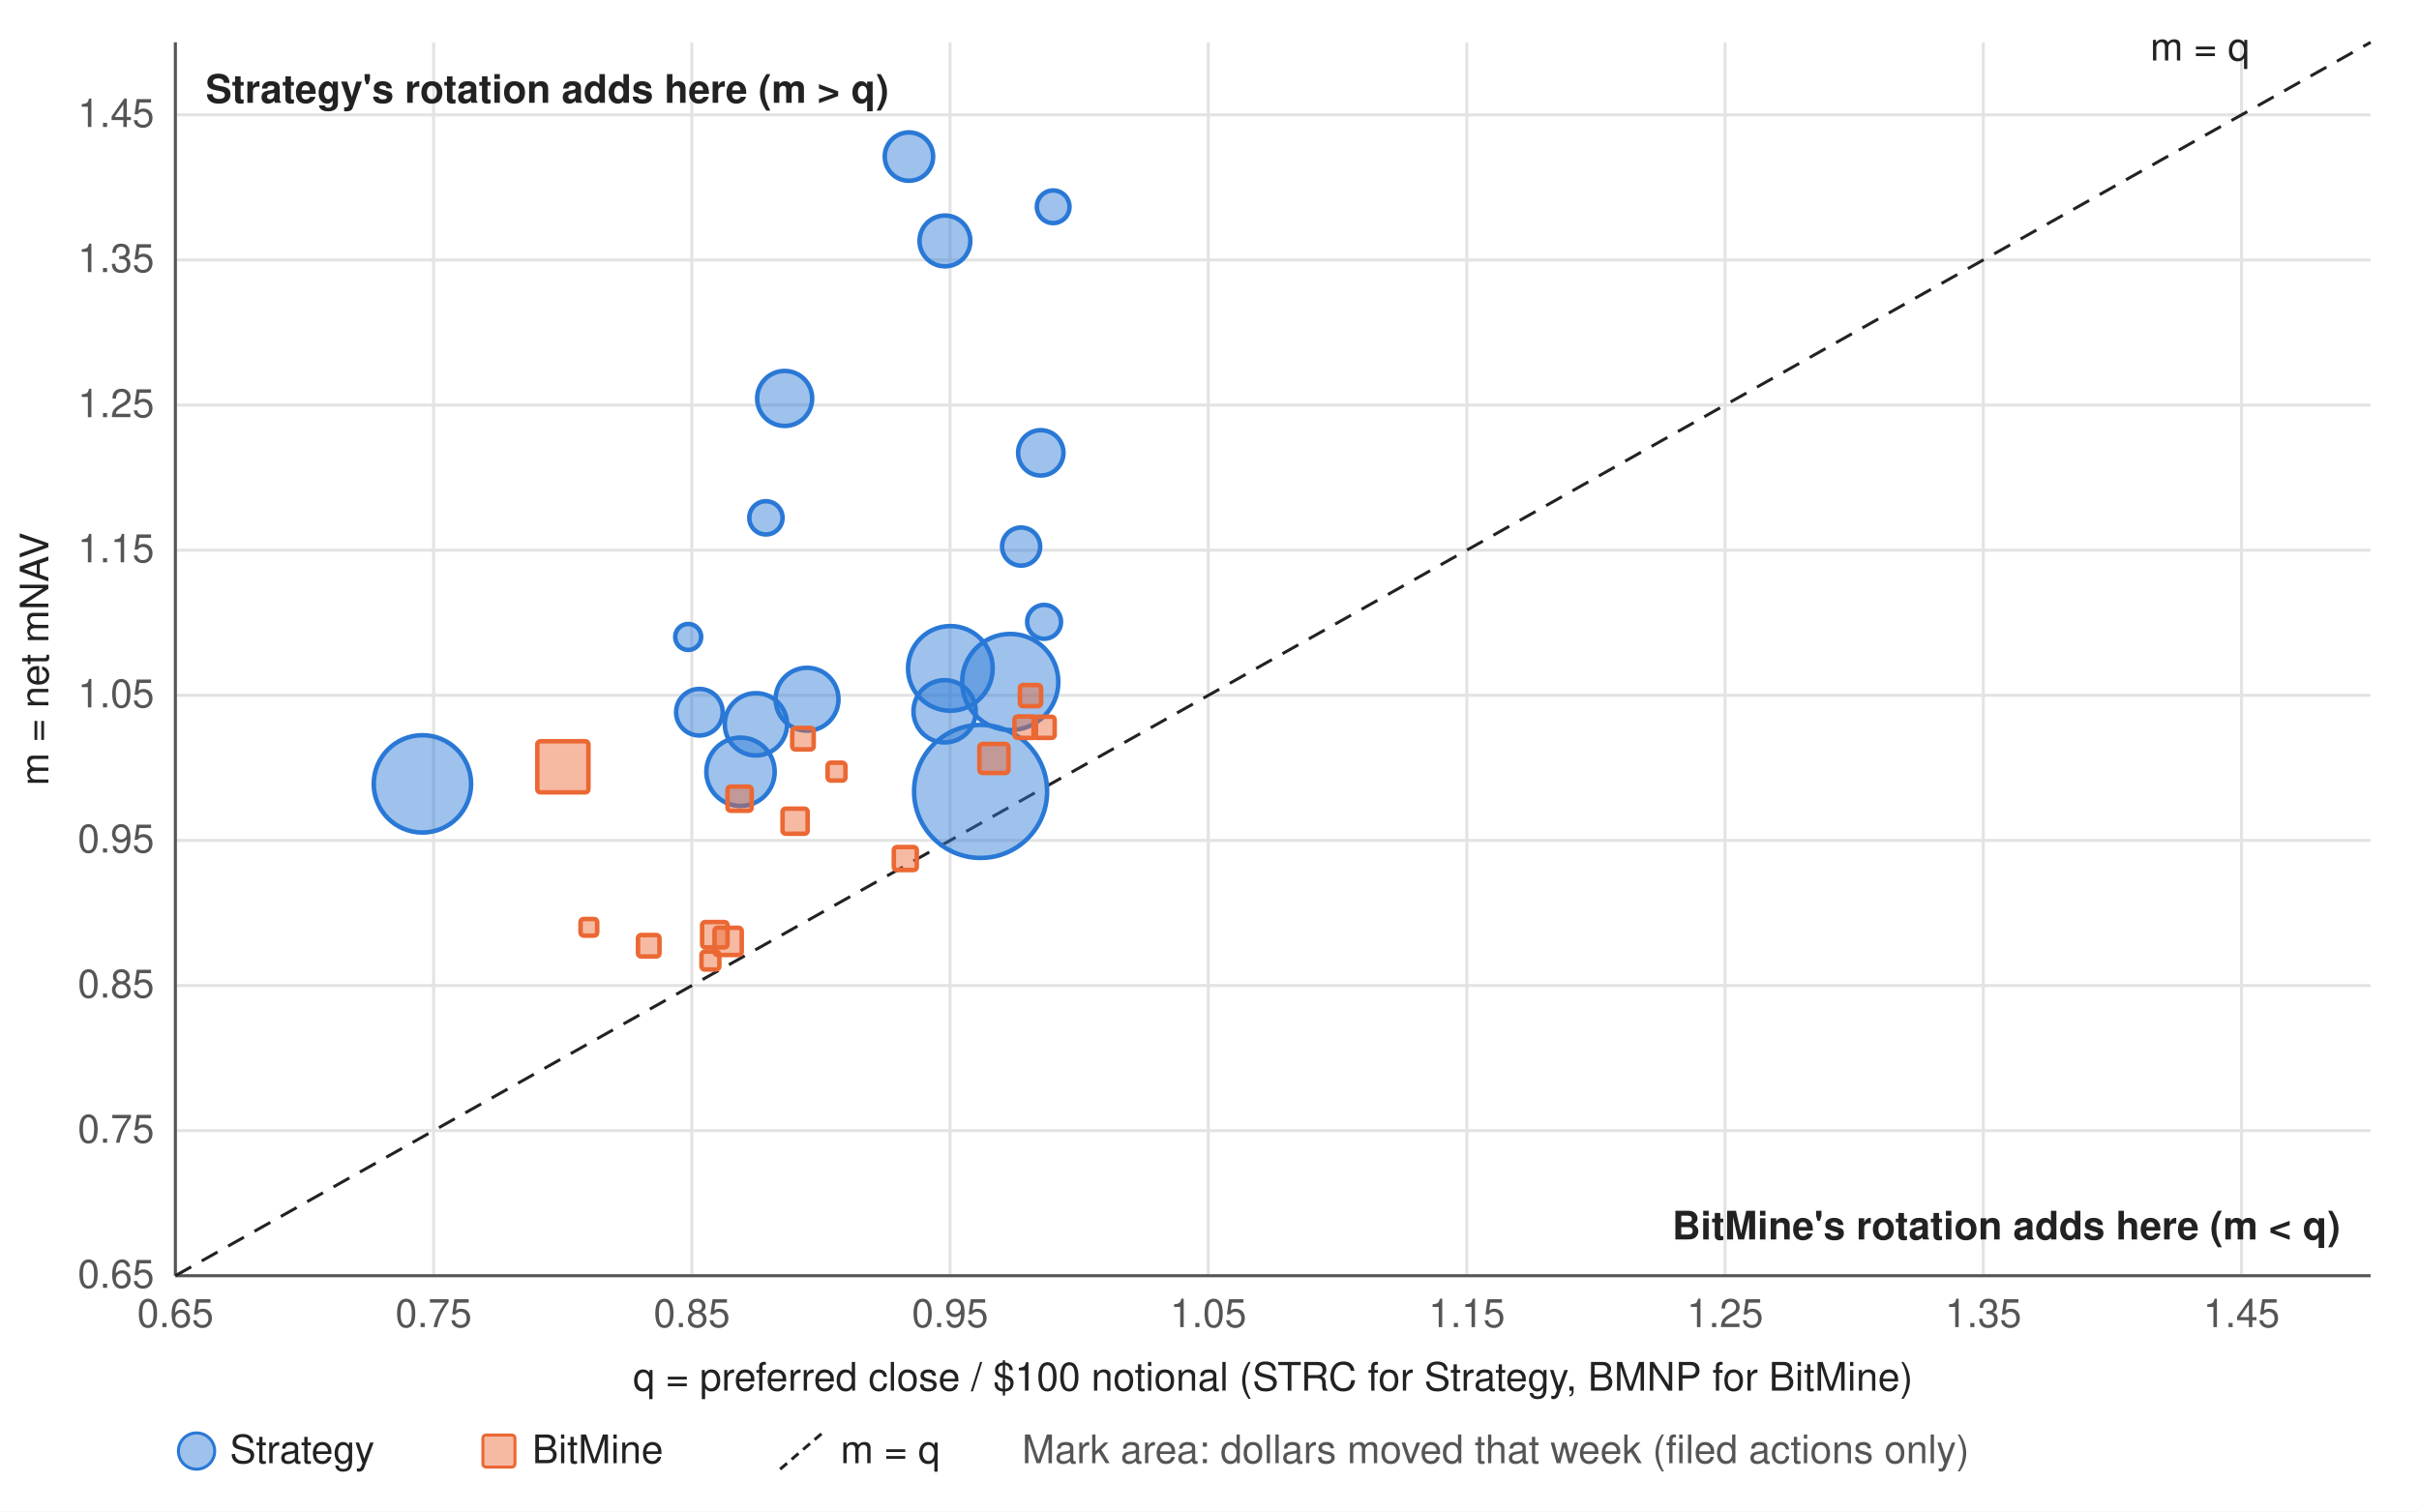
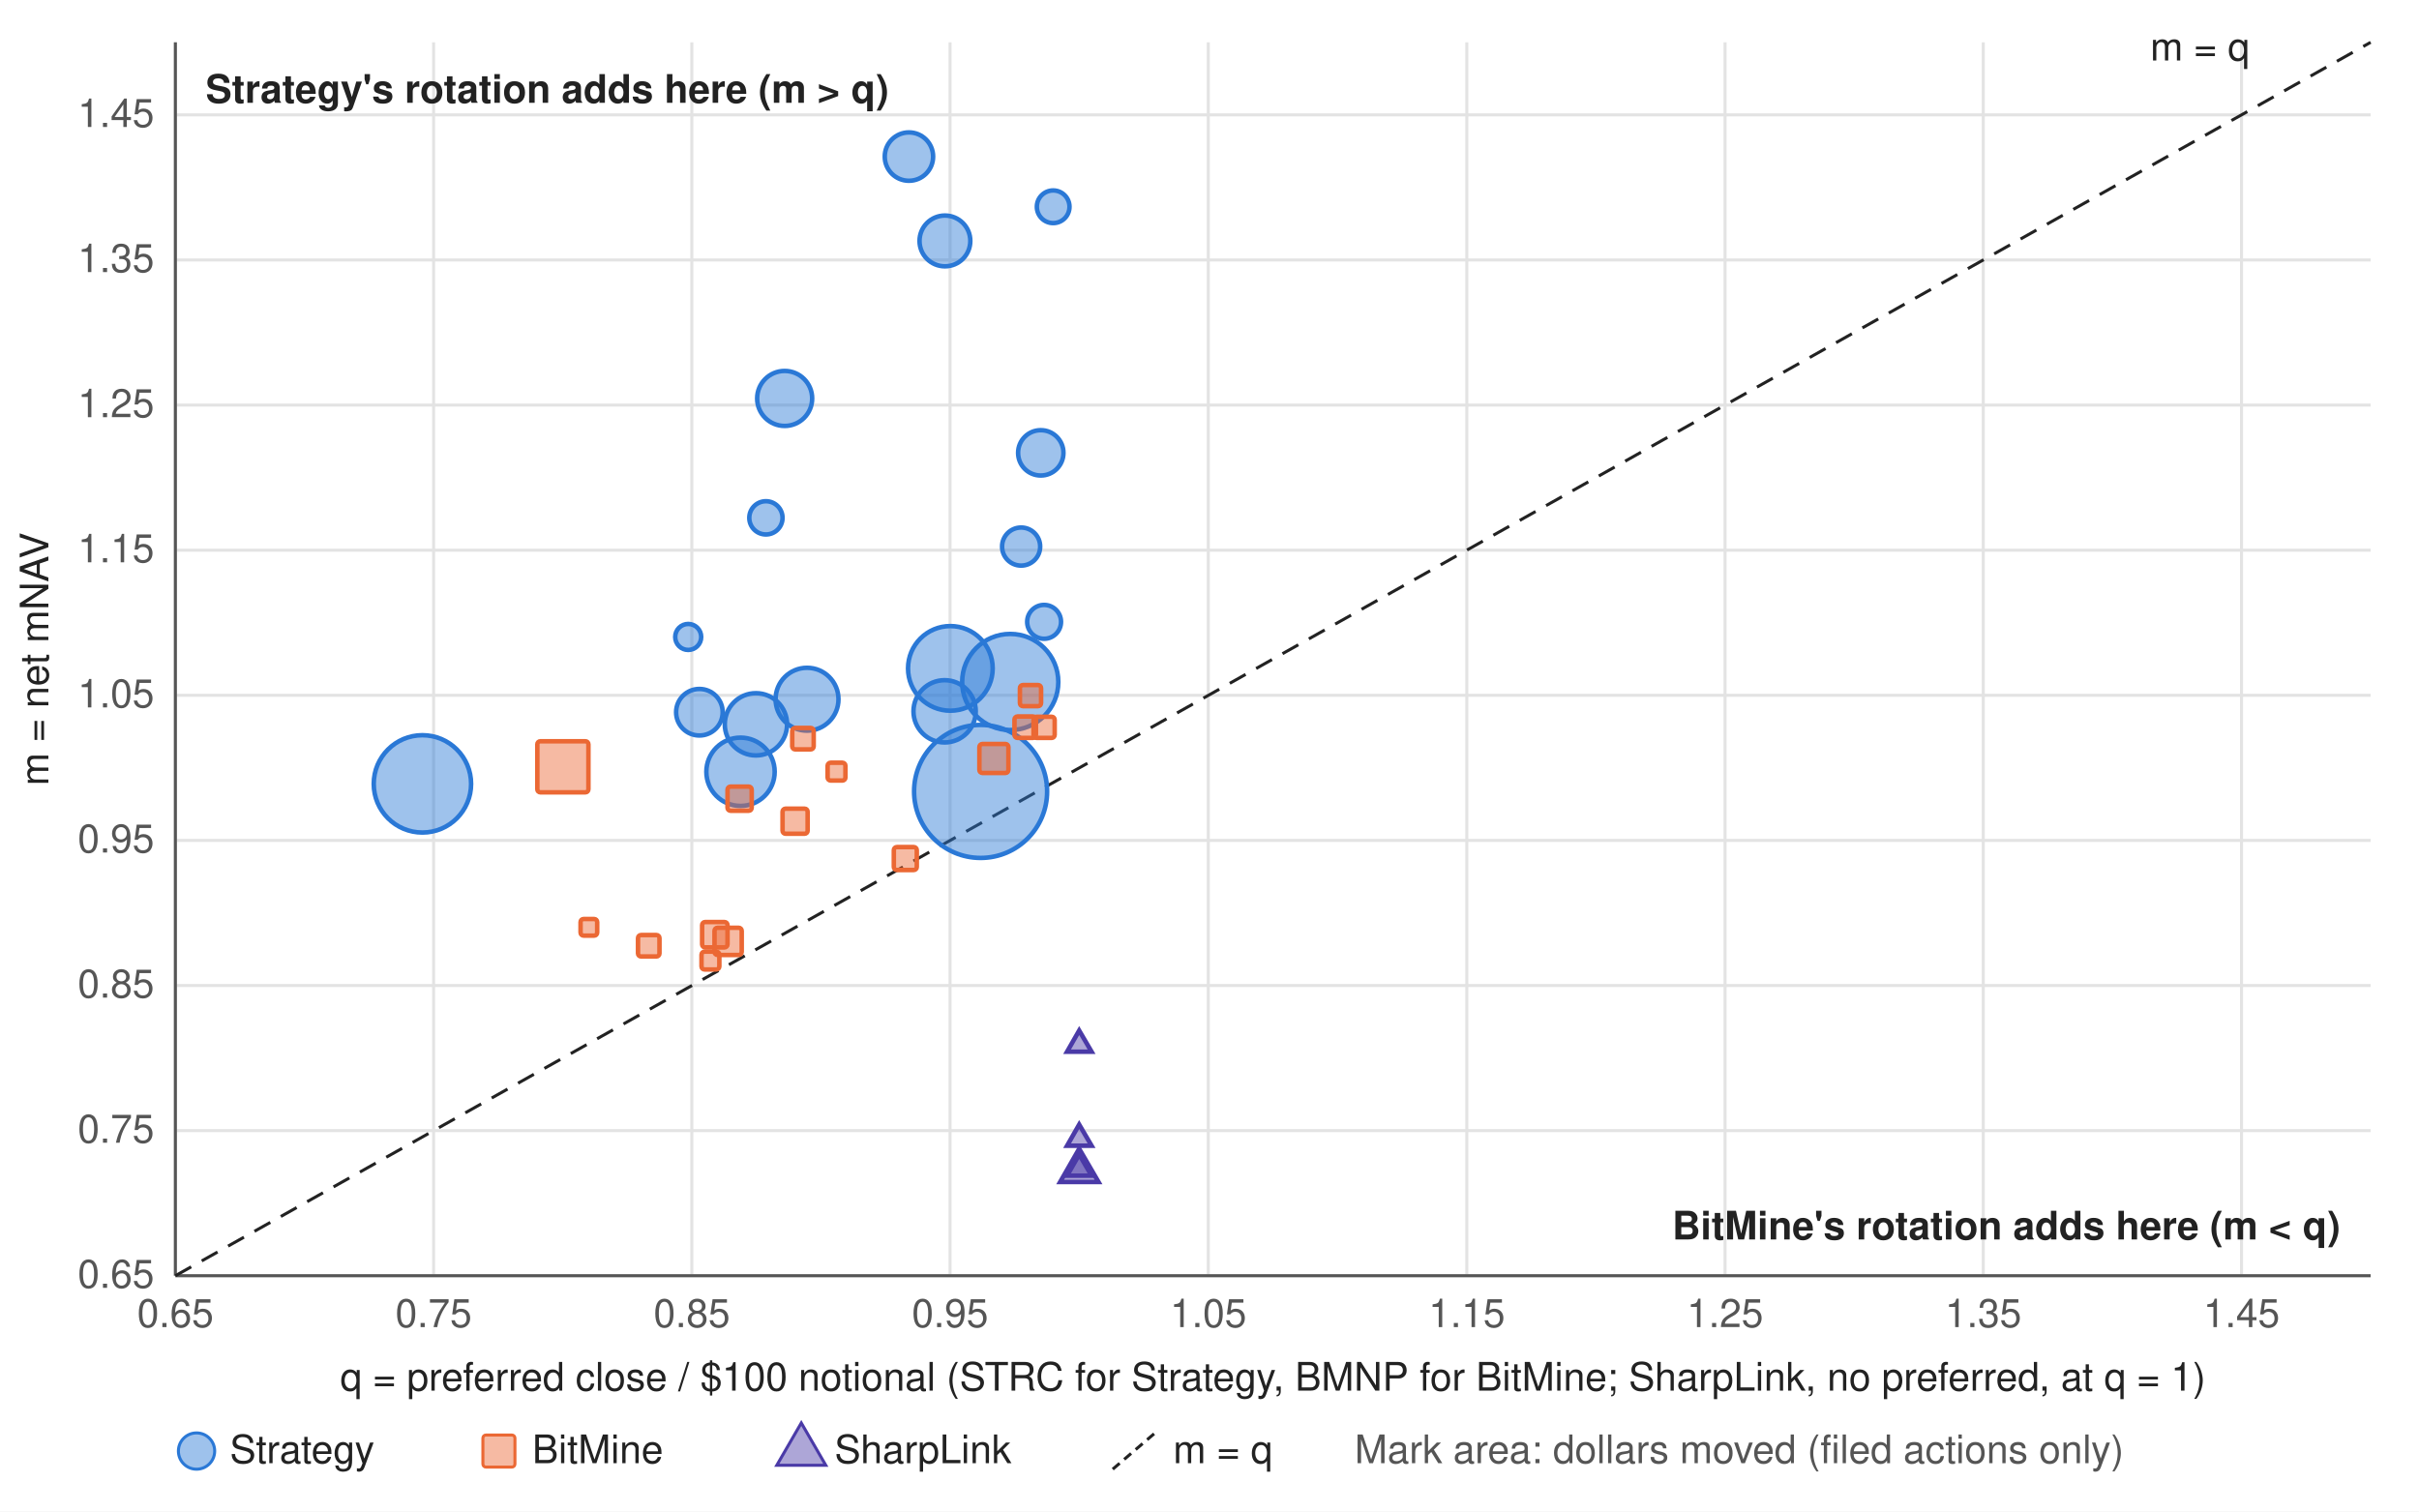
<svg xmlns="http://www.w3.org/2000/svg" viewBox="0 0 800 500" width="800" height="500" role="img" aria-label="Break-even map: net mNAV m against preferred price over notional q, one mark per firm-week" font-family="Helvetica, Arial, sans-serif" font-size="13" fill="#222">
  <rect width="800" height="500" fill="#fff" />
  <line x1="58.0" x2="58.0" y1="14" y2="422" stroke="#e3e3e3" />
  <line x1="58" x2="784" y1="422.0" y2="422.0" stroke="#e3e3e3" />
  <text x="58.0" y="439" text-anchor="middle" fill="#555">0.65</text>
  <text x="51" y="426.0" text-anchor="end" fill="#555">0.65</text>
  <line x1="143.4" x2="143.4" y1="14" y2="422" stroke="#e3e3e3" />
  <line x1="58" x2="784" y1="374.0" y2="374.0" stroke="#e3e3e3" />
  <text x="143.4" y="439" text-anchor="middle" fill="#555">0.75</text>
  <text x="51" y="378.0" text-anchor="end" fill="#555">0.75</text>
  <line x1="228.8" x2="228.8" y1="14" y2="422" stroke="#e3e3e3" />
  <line x1="58" x2="784" y1="326.0" y2="326.0" stroke="#e3e3e3" />
  <text x="228.8" y="439" text-anchor="middle" fill="#555">0.85</text>
  <text x="51" y="330.0" text-anchor="end" fill="#555">0.85</text>
  <line x1="314.2" x2="314.2" y1="14" y2="422" stroke="#e3e3e3" />
  <line x1="58" x2="784" y1="278.0" y2="278.0" stroke="#e3e3e3" />
  <text x="314.2" y="439" text-anchor="middle" fill="#555">0.95</text>
  <text x="51" y="282.0" text-anchor="end" fill="#555">0.95</text>
  <line x1="399.6" x2="399.6" y1="14" y2="422" stroke="#e3e3e3" />
  <line x1="58" x2="784" y1="230.0" y2="230.0" stroke="#e3e3e3" />
  <text x="399.6" y="439" text-anchor="middle" fill="#555">1.05</text>
  <text x="51" y="234.0" text-anchor="end" fill="#555">1.05</text>
  <line x1="485.1" x2="485.1" y1="14" y2="422" stroke="#e3e3e3" />
  <line x1="58" x2="784" y1="182.0" y2="182.0" stroke="#e3e3e3" />
  <text x="485.1" y="439" text-anchor="middle" fill="#555">1.15</text>
  <text x="51" y="186.0" text-anchor="end" fill="#555">1.15</text>
  <line x1="570.5" x2="570.5" y1="14" y2="422" stroke="#e3e3e3" />
  <line x1="58" x2="784" y1="134.0" y2="134.0" stroke="#e3e3e3" />
  <text x="570.5" y="439" text-anchor="middle" fill="#555">1.25</text>
  <text x="51" y="138.0" text-anchor="end" fill="#555">1.25</text>
  <line x1="655.9" x2="655.9" y1="14" y2="422" stroke="#e3e3e3" />
  <line x1="58" x2="784" y1="86.0" y2="86.0" stroke="#e3e3e3" />
  <text x="655.9" y="439" text-anchor="middle" fill="#555">1.35</text>
  <text x="51" y="90.0" text-anchor="end" fill="#555">1.35</text>
  <line x1="741.3" x2="741.3" y1="14" y2="422" stroke="#e3e3e3" />
  <line x1="58" x2="784" y1="38.0" y2="38.0" stroke="#e3e3e3" />
  <text x="741.3" y="439" text-anchor="middle" fill="#555">1.45</text>
  <text x="51" y="42.0" text-anchor="end" fill="#555">1.45</text>
  <line x1="58" x2="784" y1="422" y2="422" stroke="#555" />
  <line x1="58" x2="58" y1="14" y2="422" stroke="#555" />
-   <text x="421.0" y="460" text-anchor="middle">q = preferred close / $100 notional (STRC for Strategy, BMNP for BitMine)</text>
+   <text x="421.0" y="460" text-anchor="middle">q = preferred close / $100 notional (STRC for Strategy, BMNP for BitMine; SharpLink, no preferred, at q = 1)</text>
  <text transform="translate(16 218.0) rotate(-90)" text-anchor="middle">m = net mNAV</text>
  <line x1="58.0" y1="422.0" x2="784.0" y2="14.0" stroke="#222" stroke-dasharray="6 4" />
  <text x="744.0" y="20.0" text-anchor="end">m = q</text>
  <text x="68" y="34" font-weight="bold">Strategy's rotation adds here (m &gt; q)</text>
  <text x="774" y="410" text-anchor="end" font-weight="bold">BitMine's rotation adds here (m &lt; q)</text>
  <circle cx="324.3" cy="261.8" r="22.0" style="fill:#2a78d6;fill-opacity:0.45;stroke:#2a78d6;stroke-width:1.5" />
  <circle cx="139.7" cy="259.3" r="16.1" style="fill:#2a78d6;fill-opacity:0.45;stroke:#2a78d6;stroke-width:1.5" />
  <circle cx="334.1" cy="225.6" r="15.9" style="fill:#2a78d6;fill-opacity:0.45;stroke:#2a78d6;stroke-width:1.5" />
  <circle cx="314.3" cy="221.1" r="14.0" style="fill:#2a78d6;fill-opacity:0.45;stroke:#2a78d6;stroke-width:1.5" />
  <circle cx="244.9" cy="255.3" r="11.3" style="fill:#2a78d6;fill-opacity:0.45;stroke:#2a78d6;stroke-width:1.5" />
  <circle cx="266.9" cy="231.3" r="10.4" style="fill:#2a78d6;fill-opacity:0.45;stroke:#2a78d6;stroke-width:1.5" />
  <circle cx="250.0" cy="239.6" r="10.3" style="fill:#2a78d6;fill-opacity:0.45;stroke:#2a78d6;stroke-width:1.5" />
  <circle cx="312.4" cy="235.3" r="10.3" style="fill:#2a78d6;fill-opacity:0.45;stroke:#2a78d6;stroke-width:1.5" />
  <rect x="177.7" y="245.2" width="16.9" height="16.9" rx="1" style="fill:#eb6834;fill-opacity:0.45;stroke:#eb6834;stroke-width:1.5" />
  <circle cx="259.5" cy="131.8" r="9.1" style="fill:#2a78d6;fill-opacity:0.45;stroke:#2a78d6;stroke-width:1.5" />
  <circle cx="312.5" cy="79.7" r="8.4" style="fill:#2a78d6;fill-opacity:0.45;stroke:#2a78d6;stroke-width:1.5" />
  <circle cx="300.6" cy="51.8" r="8.0" style="fill:#2a78d6;fill-opacity:0.45;stroke:#2a78d6;stroke-width:1.5" />
  <circle cx="231.3" cy="235.6" r="7.7" style="fill:#2a78d6;fill-opacity:0.45;stroke:#2a78d6;stroke-width:1.5" />
  <circle cx="344.2" cy="149.8" r="7.5" style="fill:#2a78d6;fill-opacity:0.45;stroke:#2a78d6;stroke-width:1.5" />
  <circle cx="337.7" cy="180.8" r="6.3" style="fill:#2a78d6;fill-opacity:0.45;stroke:#2a78d6;stroke-width:1.5" />
  <circle cx="345.3" cy="205.7" r="5.6" style="fill:#2a78d6;fill-opacity:0.45;stroke:#2a78d6;stroke-width:1.5" />
  <circle cx="253.3" cy="171.3" r="5.5" style="fill:#2a78d6;fill-opacity:0.45;stroke:#2a78d6;stroke-width:1.5" />
  <circle cx="348.3" cy="68.4" r="5.4" style="fill:#2a78d6;fill-opacity:0.45;stroke:#2a78d6;stroke-width:1.5" />
  <rect x="323.9" y="246.1" width="9.6" height="9.6" rx="1" style="fill:#eb6834;fill-opacity:0.45;stroke:#eb6834;stroke-width:1.5" />
  <rect x="236.3" y="306.9" width="9.0" height="9.0" rx="1" style="fill:#eb6834;fill-opacity:0.45;stroke:#eb6834;stroke-width:1.5" />
  <rect x="232.2" y="305.0" width="8.4" height="8.4" rx="1" style="fill:#eb6834;fill-opacity:0.45;stroke:#eb6834;stroke-width:1.5" />
+   <path d="M356.9,380.0L363.3,391.0L350.6,391.0Z" style="fill:#4a3aa7;fill-opacity:0.45;stroke:#4a3aa7;stroke-width:1.5" />
  <rect x="258.8" y="267.5" width="8.3" height="8.3" rx="1" style="fill:#eb6834;fill-opacity:0.45;stroke:#eb6834;stroke-width:1.5" />
  <rect x="240.6" y="260.2" width="8.0" height="8.0" rx="1" style="fill:#eb6834;fill-opacity:0.45;stroke:#eb6834;stroke-width:1.5" />
  <rect x="295.6" y="280.2" width="7.6" height="7.6" rx="1" style="fill:#eb6834;fill-opacity:0.45;stroke:#eb6834;stroke-width:1.5" />
  <circle cx="227.6" cy="210.7" r="4.3" style="fill:#2a78d6;fill-opacity:0.45;stroke:#2a78d6;stroke-width:1.5" />
  <rect x="335.5" y="237.0" width="7.1" height="7.1" rx="1" style="fill:#eb6834;fill-opacity:0.45;stroke:#eb6834;stroke-width:1.5" />
  <rect x="211.0" y="309.3" width="7.1" height="7.1" rx="1" style="fill:#eb6834;fill-opacity:0.45;stroke:#eb6834;stroke-width:1.5" />
  <rect x="262.0" y="240.8" width="7.1" height="7.1" rx="1" style="fill:#eb6834;fill-opacity:0.45;stroke:#eb6834;stroke-width:1.5" />
  <rect x="337.3" y="226.6" width="7.0" height="7.0" rx="1" style="fill:#eb6834;fill-opacity:0.45;stroke:#eb6834;stroke-width:1.5" />
  <rect x="341.8" y="237.1" width="7.0" height="7.0" rx="1" style="fill:#eb6834;fill-opacity:0.45;stroke:#eb6834;stroke-width:1.5" />
  <rect x="232.0" y="314.8" width="5.9" height="5.9" rx="1" style="fill:#eb6834;fill-opacity:0.45;stroke:#eb6834;stroke-width:1.5" />
  <rect x="273.7" y="252.3" width="5.9" height="5.9" rx="1" style="fill:#eb6834;fill-opacity:0.45;stroke:#eb6834;stroke-width:1.5" />
  <rect x="192.0" y="304.0" width="5.5" height="5.5" rx="1" style="fill:#eb6834;fill-opacity:0.45;stroke:#eb6834;stroke-width:1.5" />
+   <path d="M356.9,372.0L361.0,379.0L352.9,379.0Z" style="fill:#4a3aa7;fill-opacity:0.45;stroke:#4a3aa7;stroke-width:1.5" />
+   <path d="M356.9,381.9L361.0,388.9L352.9,388.9Z" style="fill:#4a3aa7;fill-opacity:0.45;stroke:#4a3aa7;stroke-width:1.5" />
+   <path d="M356.9,340.9L361.0,347.9L352.9,347.9Z" style="fill:#4a3aa7;fill-opacity:0.45;stroke:#4a3aa7;stroke-width:1.5" />
  <circle cx="65.0" cy="480.0" r="6.0" style="fill:#2a78d6;fill-opacity:0.45;stroke:#2a78d6" />
  <text x="76" y="484">Strategy</text>
  <rect x="159.7" y="474.7" width="10.6" height="10.6" rx="1" style="fill:#eb6834;fill-opacity:0.45;stroke:#eb6834" />
  <text x="176" y="484">BitMine</text>
-   <line x1="258" y1="486" x2="272" y2="474" stroke="#222" stroke-dasharray="3 2" />
-   <text x="278" y="484">m = q</text>
-   <text x="338" y="484" fill="#555">Mark area: dollars moved that week (filed actions only)</text>
+   <path d="M265.0,470.7L273.1,484.7L256.9,484.7Z" style="fill:#4a3aa7;fill-opacity:0.45;stroke:#4a3aa7" />
+   <text x="276" y="484">SharpLink</text>
+   <line x1="368" y1="486" x2="382" y2="474" stroke="#222" stroke-dasharray="3 2" />
+   <text x="388" y="484">m = q</text>
+   <text x="448" y="484" fill="#555">Mark area: dollars moved (filed actions only)</text>
</svg>
